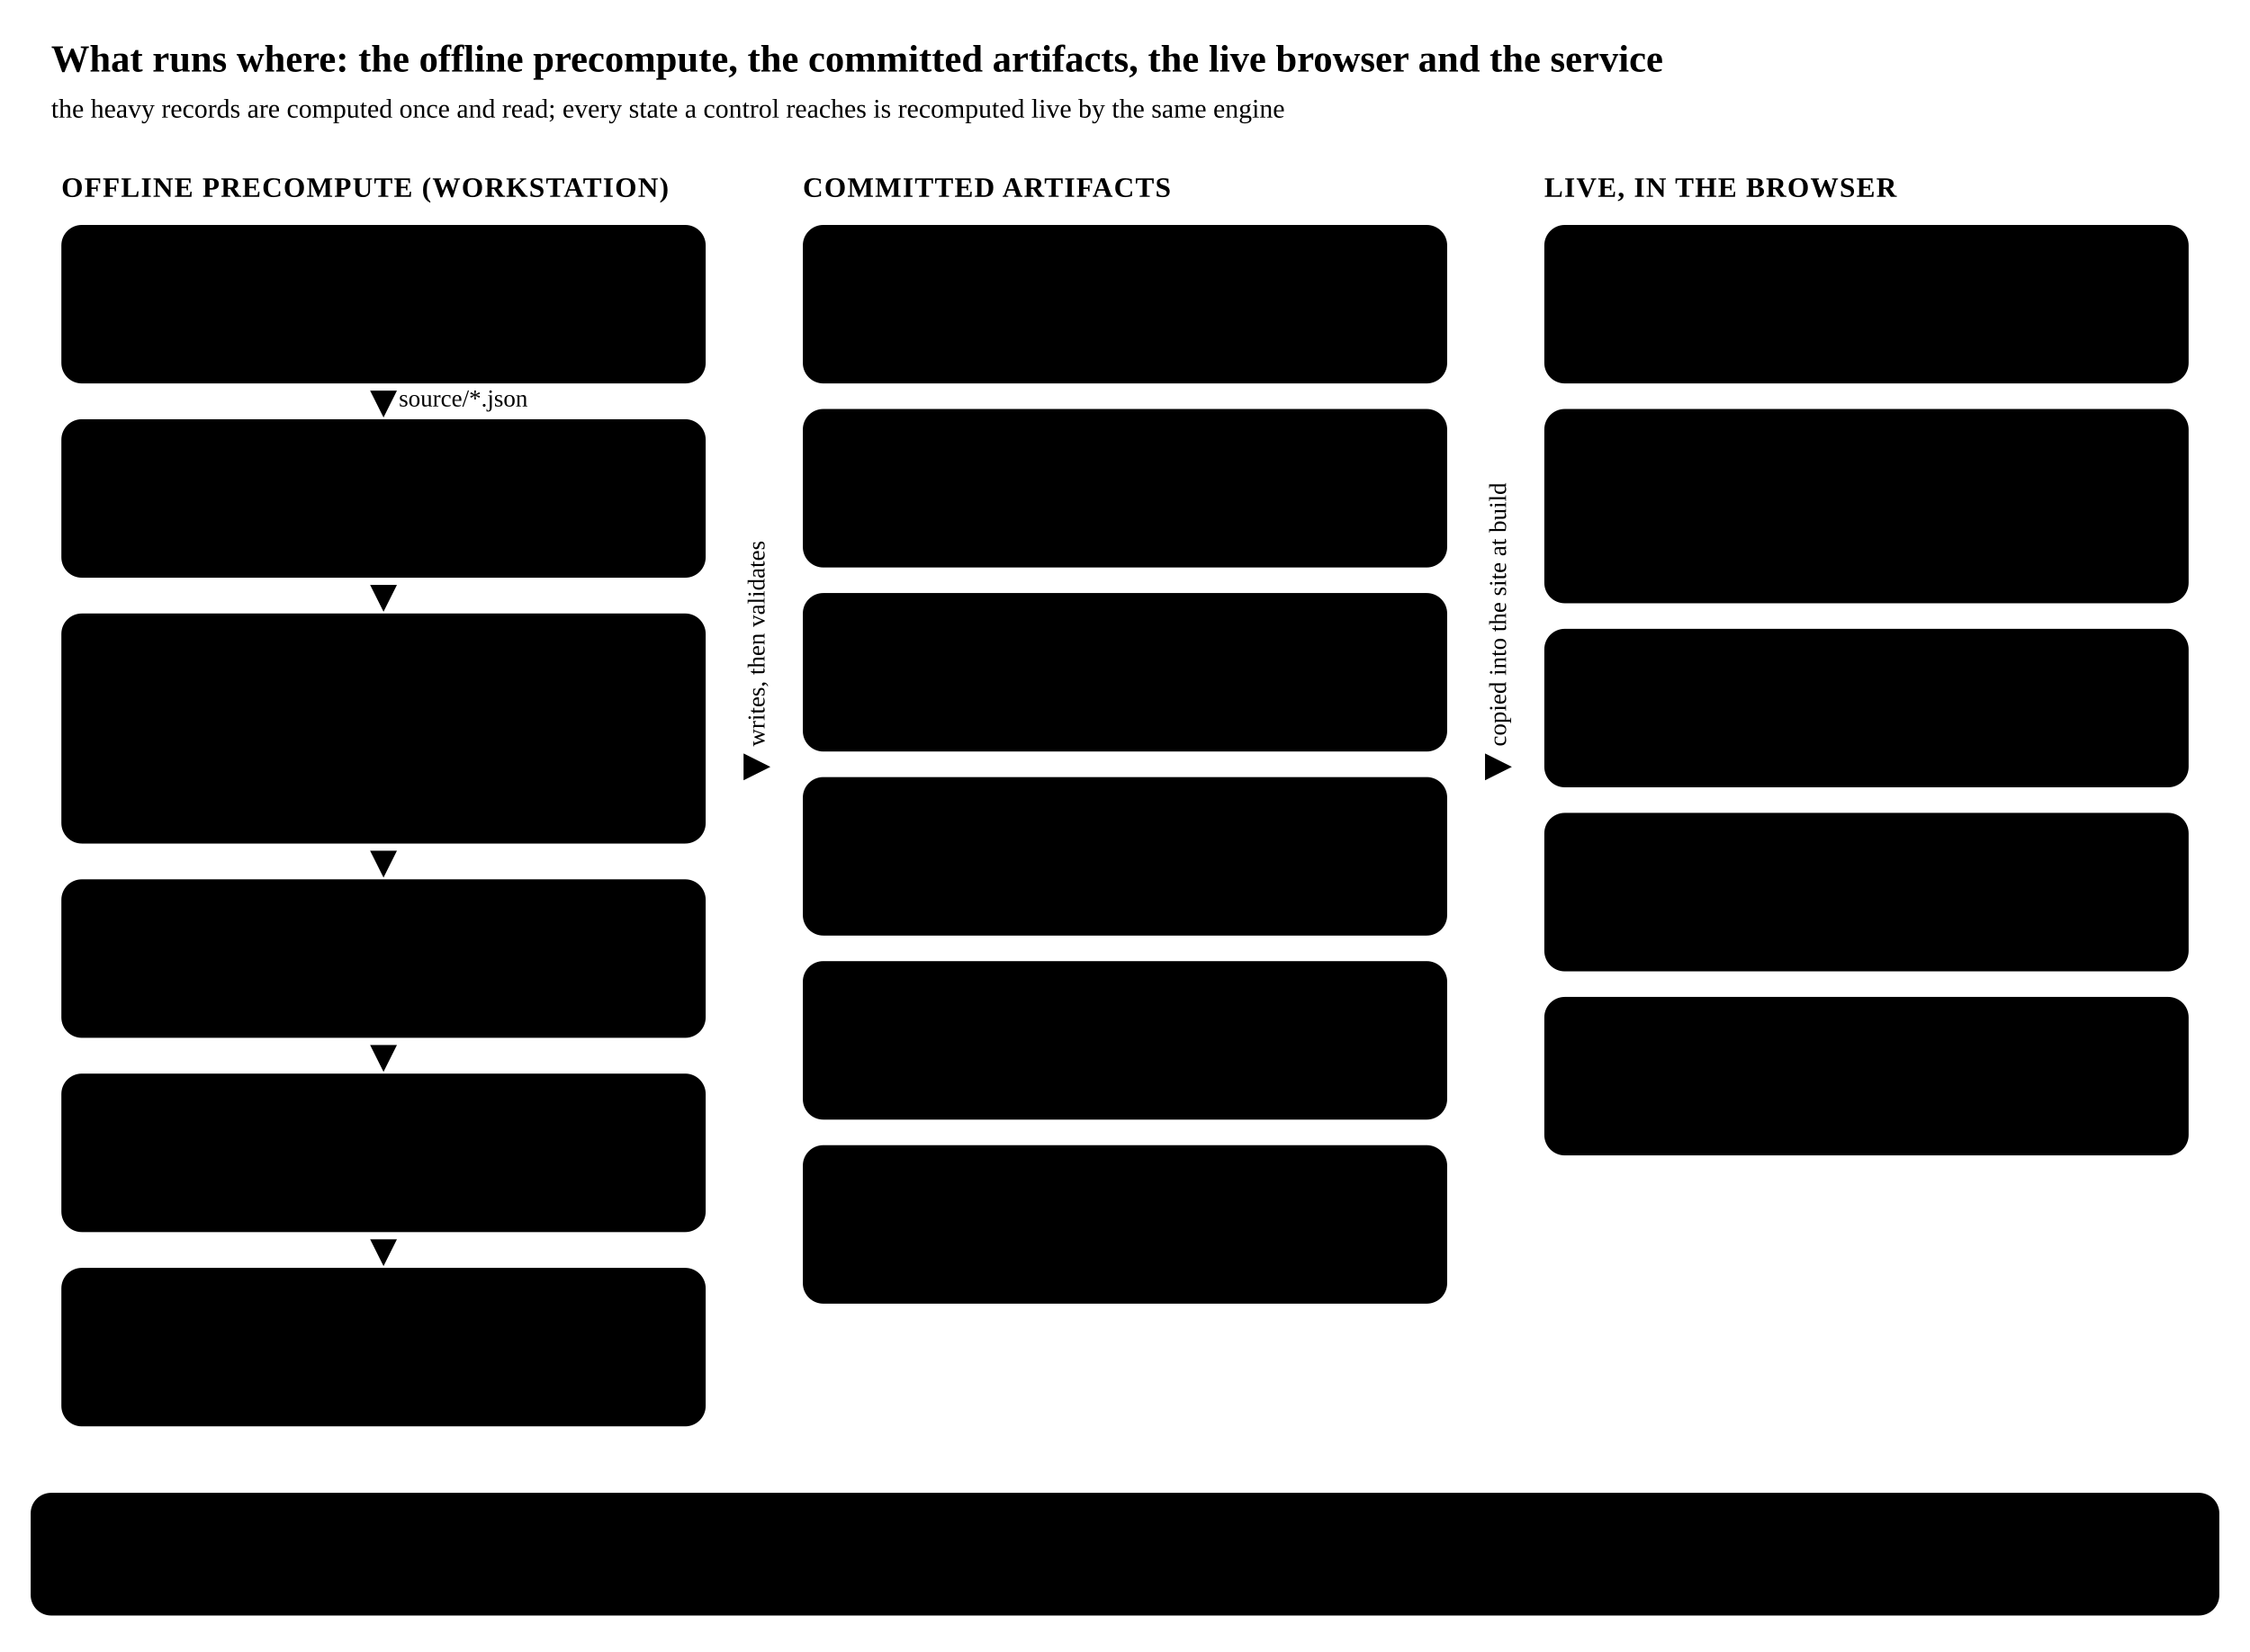
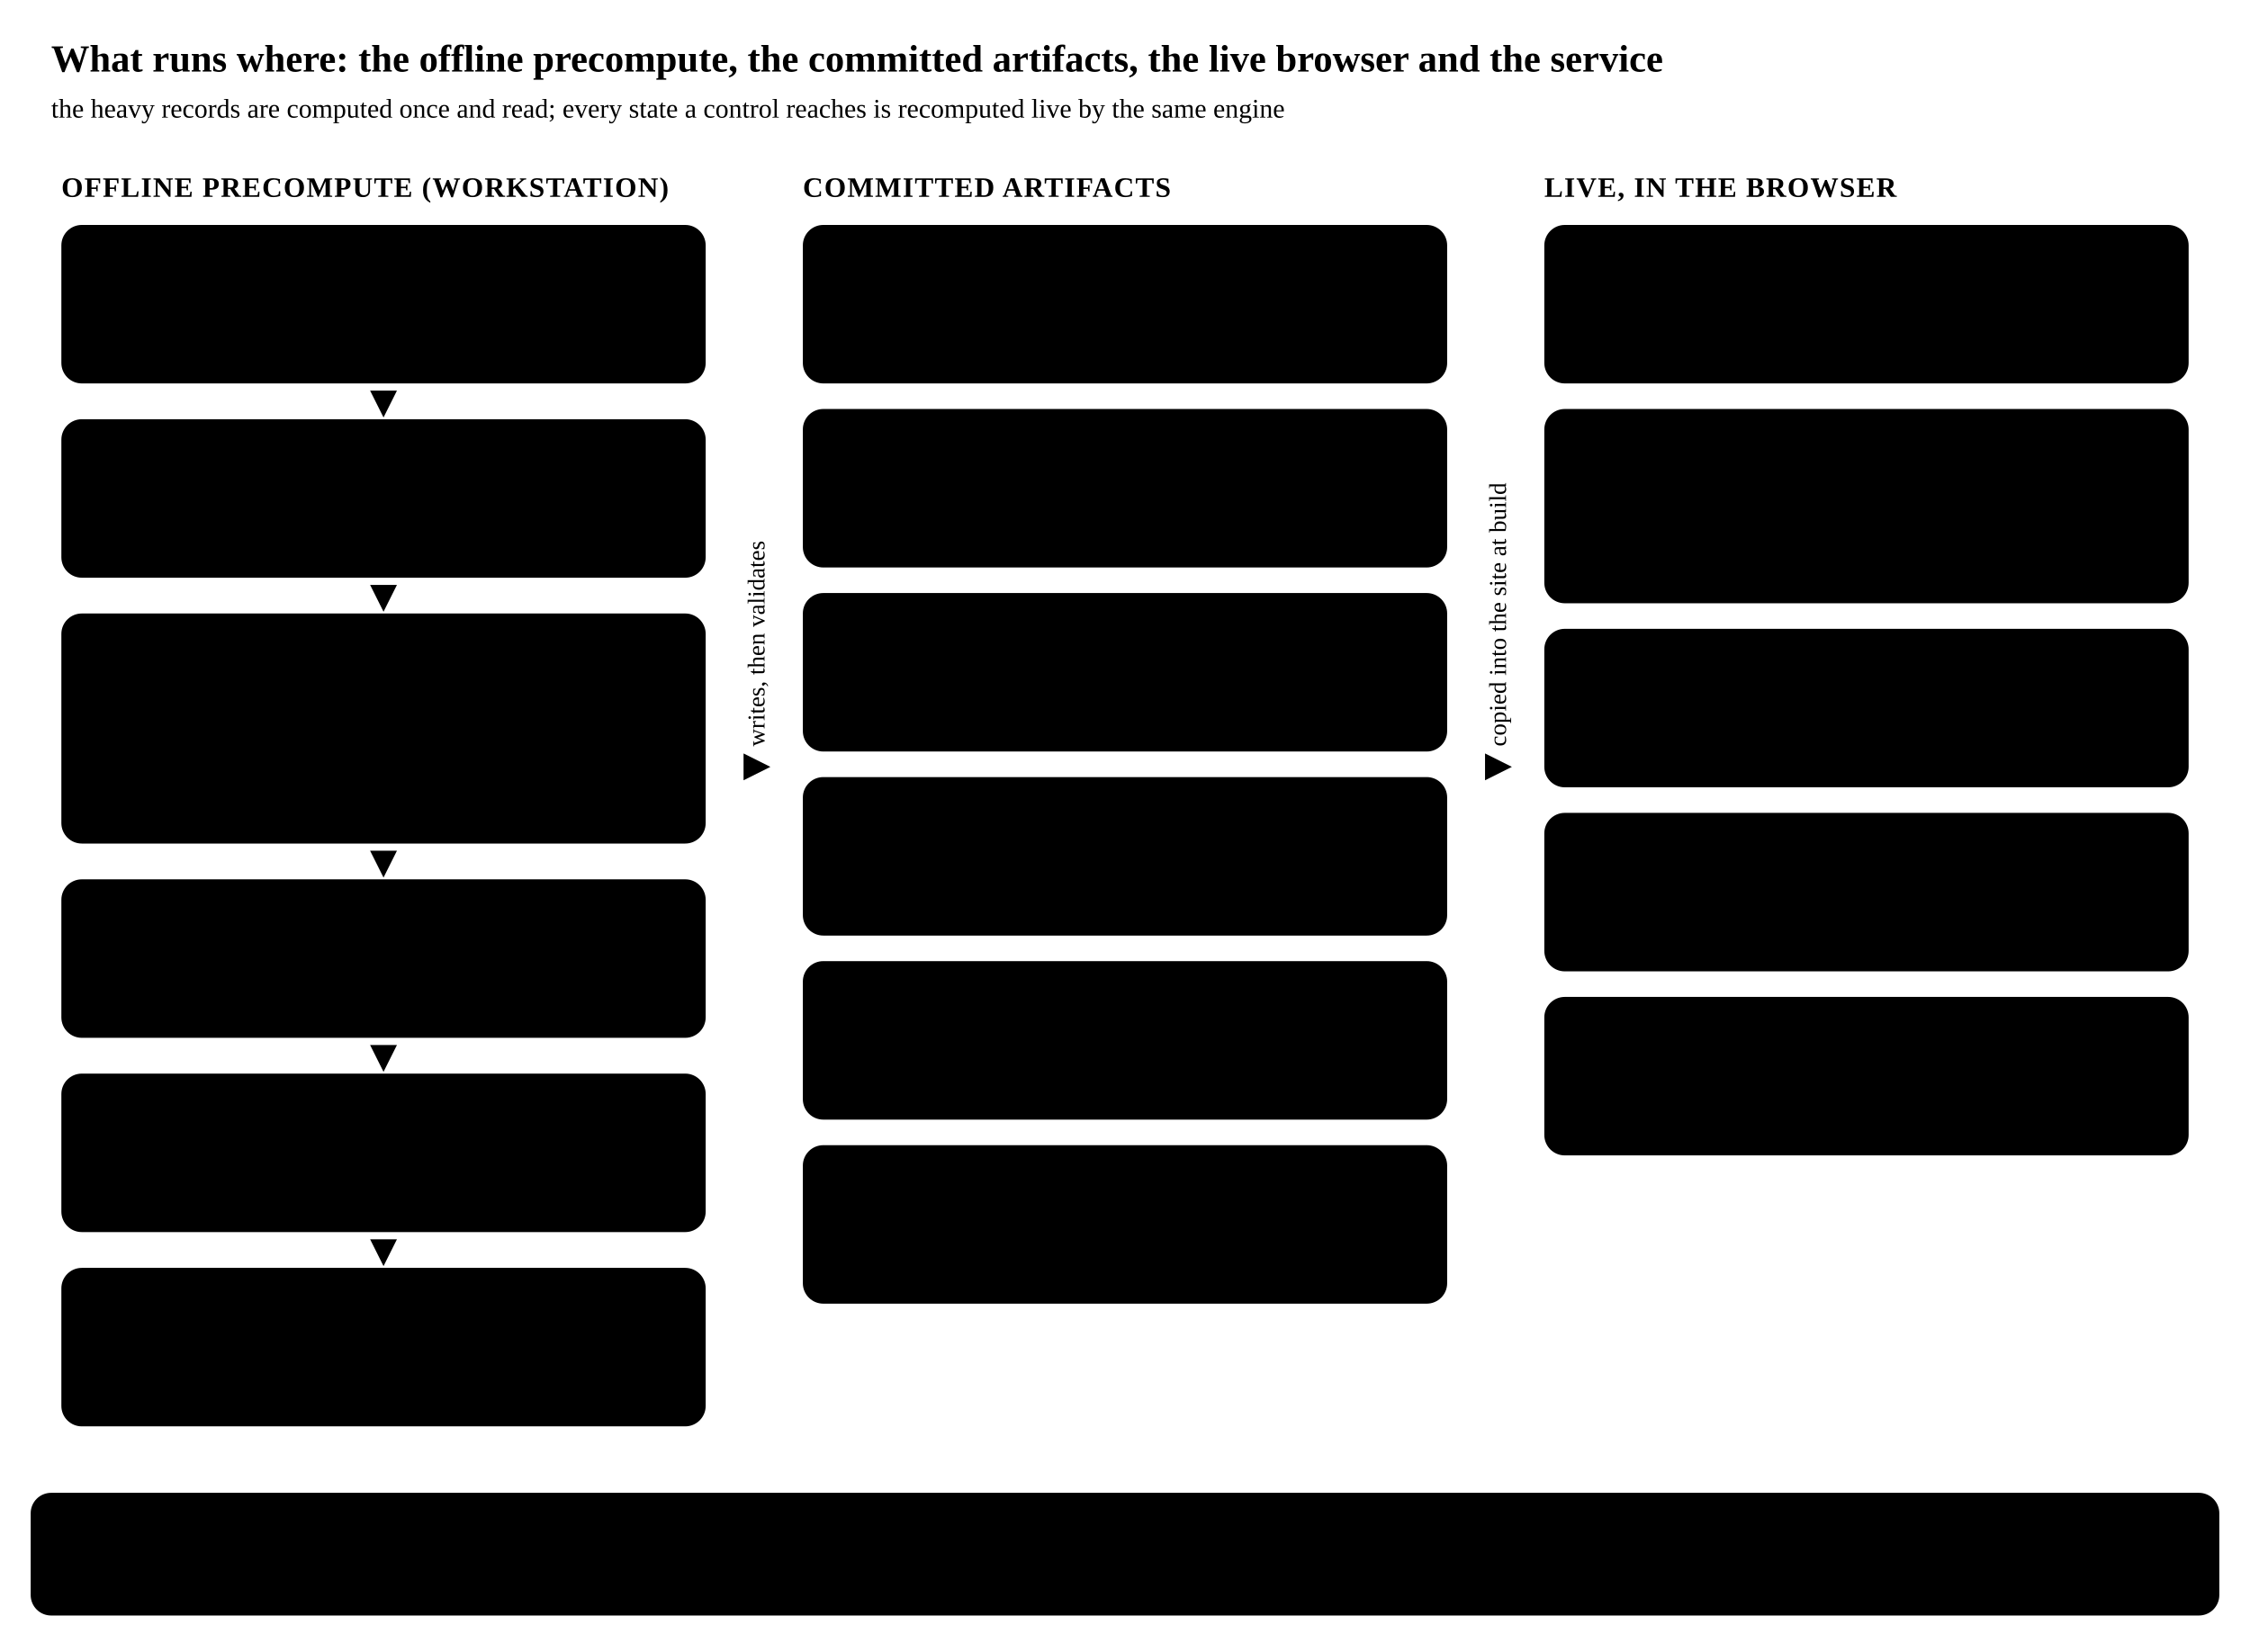
<svg xmlns="http://www.w3.org/2000/svg" viewBox="0 0 880 646" width="880" class="arch-svg" role="img" aria-label="What runs where: the measured lanes, the precompute, the committed artifacts, the browser and the service">
  <style>
    /* the page's tokens inside the app; CSS system colours where the file is shown as an image */
    .arch-svg { color-scheme: light dark; }
    .arch-svg text { font-family: var(--font-sans, Inter, "Segoe UI", system-ui, sans-serif); }
    .arch-svg .mono { font-family: var(--font-mono, ui-monospace, "Cascadia Mono", Consolas, monospace); }
    .arch-svg .bx { fill: var(--color-surface-2, Canvas); stroke: var(--color-border, GrayText); stroke-width: 1.2; }
    .arch-svg .bx-hi { stroke: var(--color-accent, LinkText); stroke-width: 1.6; }
    .arch-svg .bx-good { stroke: var(--color-good, LinkText); stroke-width: 1.6; }
    .arch-svg .bx-warn { stroke: var(--color-warn, GrayText); stroke-width: 1.6; }
    .arch-svg .band { fill: none; stroke: var(--color-border, GrayText); stroke-width: 1.2; stroke-dasharray: 5 4; }
    .arch-svg .bt { fill: var(--color-fg-subtle, GrayText); font-size: 11px; font-weight: 700; letter-spacing: 0.04em; }
    .arch-svg .h1 { fill: var(--color-fg, CanvasText); font-size: 15px; font-weight: 700; }
    .arch-svg .sub { fill: var(--color-fg-subtle, GrayText); font-size: 10.5px; }
    .arch-svg .ttl { fill: var(--color-fg, CanvasText); font-size: 12.5px; font-weight: 600; }
    .arch-svg .it { fill: var(--color-fg, CanvasText); font-size: 10.5px; }
    .arch-svg .cd { fill: var(--color-accent, LinkText); font-size: 10px; }
    .arch-svg .eq { fill: var(--color-fg, CanvasText); font-size: 10.5px; }
    .arch-svg .mu { fill: var(--color-fg-subtle, GrayText); font-size: 10px; font-style: italic; }
    .arch-svg .flow { fill: none; stroke: var(--color-fg-faint, GrayText); stroke-width: 1.5; }
    .arch-svg .flow-hi { fill: none; stroke: var(--color-accent, LinkText); stroke-width: 1.5; }
    .arch-svg .flow-dash { fill: none; stroke: var(--color-warn, GrayText); stroke-width: 1.5; stroke-dasharray: 5 4; }
    .arch-svg .lbl { fill: var(--color-fg-subtle, GrayText); font-size: 9.5px; }
    .arch-svg .chip { fill: var(--color-surface, Canvas); stroke: var(--color-border, GrayText); stroke-width: 1; }
    /* Standalone default: English. Inside the modal the shell's [data-arch-lang] rules decide. */
    svg .l-es { display: none; }
  </style>
  <defs>
    <marker id="of-arch-2" viewBox="0 0 8 8" refX="7" refY="4" markerWidth="7" markerHeight="7" orient="auto-start-reverse">
      <path d="M0,0 L8,4 L0,8 z" fill="var(--color-fg-faint, GrayText)" />
    </marker>
  </defs>
  <text class="h1 l-en" x="20" y="28">What runs where: the offline precompute, the committed artifacts, the live browser and the service</text>
  <text class="h1 l-es" x="20" y="28">Qué corre dónde: el precálculo fuera de línea, los artefactos versionados, el navegador en vivo y el servicio</text>
  <text class="sub l-en" x="20" y="46">the heavy records are computed once and read; every state a control reaches is recomputed live by the same engine</text>
  <text class="sub l-es" x="20" y="46">los registros pesados se calculan una vez y se leen; cada estado que alcanza un control se recalcula en vivo con el mismo motor</text>
  <rect class="band" x="12" y="60" width="276" height="506" rx="10" />
  <text class="bt l-en" x="24" y="77">OFFLINE PRECOMPUTE (WORKSTATION)</text>
  <text class="bt l-es" x="24" y="77">PRECÁLCULO (ESTACIÓN DE TRABAJO)</text>
  <rect class="bx bx-warn" x="24" y="88" width="252" height="62" rx="8" />
  <text class="ttl l-en" x="36" y="107">Measured lanes, first</text>
  <text class="ttl l-es" x="36" y="107">Vías medidas, primero</text>
  <text class="it l-en" x="36" y="123">HZDR particles, GeoMet, the iron plant</text>
  <text class="it l-es" x="36" y="123">partículas HZDR, GeoMet, planta de hierro</text>
  <text class="cd mono l-neutral" x="36" y="137">data-pipeline/run_*.py</text>
  <rect class="bx" x="24" y="164" width="252" height="62" rx="8" />
  <text class="ttl l-en" x="36" y="183">1 Contract, 2 Learning</text>
  <text class="ttl l-es" x="36" y="183">1 Contrato, 2 Aprendizaje</text>
  <text class="it l-en" x="36" y="199">digest; 3072 states, CUDA; the screen</text>
  <text class="it l-es" x="36" y="199">huella; 3072 estados, CUDA; el filtro</text>
  <text class="cd mono l-neutral" x="36" y="213">io/contract.py · methods/learning.py</text>
  <rect class="bx bx-hi" x="24" y="240" width="252" height="90" rx="8" />
  <text class="ttl l-en" x="36" y="259">3 Cases, 12 workers</text>
  <text class="ttl l-es" x="36" y="259">3 Casos, 12 procesos</text>
  <text class="it l-en" x="36" y="275">traces, every record seeded</text>
  <text class="it l-es" x="36" y="275">trazas, todo sembrado</text>
  <text class="it l-en" x="36" y="289">optimizer, screened in the target mode</text>
  <text class="it l-es" x="36" y="289">optimizador, filtrado en modo objetivo</text>
  <text class="it l-en" x="36" y="303">uncertainty; Sobol at the nominal</text>
  <text class="it l-es" x="36" y="303">incertidumbre; Sobol en el nominal</text>
  <text class="cd mono l-neutral" x="36" y="317">stages/cases.py</text>
  <rect class="bx" x="24" y="344" width="252" height="62" rx="8" />
  <text class="ttl l-en" x="36" y="363">4 Benchmark, 5 Studies</text>
  <text class="ttl l-es" x="36" y="363">4 Benchmark, 5 Estudios</text>
  <text class="it l-en" x="36" y="379">oracles, ablations, seed study</text>
  <text class="it l-es" x="36" y="379">oráculos, ablaciones, semillas</text>
  <text class="cd mono l-neutral" x="36" y="393">stages/benchmark.py · studies.py</text>
  <rect class="bx" x="24" y="420" width="252" height="62" rx="8" />
  <text class="ttl l-en" x="36" y="439">6 Real samples, 7 Manifests</text>
  <text class="ttl l-es" x="36" y="439">6 Muestras reales, 7 Manifiestos</text>
  <text class="it l-en" x="36" y="455">52 GeoMet tests in the engine; SHA-256</text>
  <text class="it l-es" x="36" y="455">52 ensayos GeoMet en el motor; SHA-256</text>
  <text class="cd mono l-neutral" x="36" y="469">stages/real_samples.py · manifests.py</text>
  <rect class="bx bx-warn" x="24" y="496" width="252" height="62" rx="8" />
  <text class="ttl l-en" x="36" y="515">8 Validation</text>
  <text class="ttl l-es" x="36" y="515">8 Validación</text>
  <text class="it l-en" x="36" y="531">every record checked, the lanes too</text>
  <text class="it l-es" x="36" y="531">cada registro, también las vías</text>
  <text class="cd mono l-neutral" x="36" y="545">scripts/check_artifacts.py</text>
  <path class="flow" d="M 150 150 L 150 162" marker-end="url(#of-arch-2)" />
  <path class="flow" d="M 150 226 L 150 238" marker-end="url(#of-arch-2)" />
  <path class="flow" d="M 150 330 L 150 342" marker-end="url(#of-arch-2)" />
  <path class="flow" d="M 150 406 L 150 418" marker-end="url(#of-arch-2)" />
  <path class="flow" d="M 150 482 L 150 494" marker-end="url(#of-arch-2)" />
-   <text class="lbl l-neutral" x="156" y="159">source/*.json</text>
  <rect class="band" x="302" y="60" width="276" height="506" rx="10" />
  <text class="bt l-en" x="314" y="77">COMMITTED ARTIFACTS</text>
  <text class="bt l-es" x="314" y="77">ARTEFACTOS VERSIONADOS</text>
  <rect class="bx" x="314" y="88" width="252" height="62" rx="8" />
  <text class="ttl l-en" x="326" y="107">Operating contract</text>
  <text class="ttl l-es" x="326" y="107">Contrato de operación</text>
  <text class="it l-en" x="326" y="123">bounds, rules, controls, digest</text>
  <text class="it l-es" x="326" y="123">límites, reglas, controles, huella</text>
  <text class="cd mono l-neutral" x="326" y="137">contract/operating_contract.json</text>
  <rect class="bx bx-hi" x="314" y="160" width="252" height="62" rx="8" />
  <text class="ttl l-en" x="326" y="179">12 case artifacts</text>
  <text class="ttl l-es" x="326" y="179">12 artefactos de caso</text>
  <text class="it l-en" x="326" y="195">definition, 8 variants, records</text>
  <text class="it l-es" x="326" y="195">definición, 8 variantes, registros</text>
  <text class="cd mono l-neutral" x="326" y="209">cases/&lt;case&gt;.json · case/v2</text>
  <rect class="bx" x="314" y="232" width="252" height="62" rx="8" />
  <text class="ttl l-en" x="326" y="251">Learning record, networks</text>
  <text class="ttl l-es" x="326" y="251">Registro de aprendizaje, redes</text>
  <text class="it l-en" x="326" y="267">scalers, reference, the screen's GP</text>
  <text class="it l-es" x="326" y="267">escaladores, referencia, GP del filtro</text>
  <text class="cd mono l-neutral" x="326" y="281">learning.json · models/*</text>
  <rect class="bx" x="314" y="304" width="252" height="62" rx="8" />
  <text class="ttl l-en" x="326" y="323">Benchmark, studies, samples</text>
  <text class="ttl l-es" x="326" y="323">Benchmark, estudios, muestras</text>
  <text class="it l-en" x="326" y="339">oracles, ablations, 52 sample runs</text>
  <text class="it l-es" x="326" y="339">oráculos, ablaciones, 52 muestras</text>
  <text class="cd mono l-neutral" x="326" y="353">benchmark · studies · real_samples</text>
  <rect class="bx" x="314" y="376" width="252" height="62" rx="8" />
  <text class="ttl l-en" x="326" y="395">Manifests, index, validation</text>
  <text class="ttl l-es" x="326" y="395">Manifiestos, índice, validación</text>
  <text class="it l-en" x="326" y="411">bytes, SHA-256, checks, timings</text>
  <text class="it l-es" x="326" y="411">bytes, SHA-256, verificaciones, tiempos</text>
  <text class="cd mono l-neutral" x="326" y="425">manifests/index.json · validation</text>
  <rect class="bx bx-warn" x="314" y="448" width="252" height="62" rx="8" />
  <text class="ttl l-en" x="326" y="467">Measured lane records</text>
  <text class="ttl l-es" x="326" y="467">Registros de las vías medidas</text>
  <text class="it l-en" x="326" y="483">HZDR, GeoMet, iron-plant hours</text>
  <text class="it l-es" x="326" y="483">HZDR, GeoMet, horas de planta</text>
  <text class="cd mono l-neutral" x="326" y="497">source/*.json</text>
  <rect class="band" x="592" y="60" width="276" height="506" rx="10" />
  <text class="bt l-en" x="604" y="77">LIVE, IN THE BROWSER</text>
  <text class="bt l-es" x="604" y="77">EN VIVO, EN EL NAVEGADOR</text>
  <rect class="bx" x="604" y="88" width="252" height="62" rx="8" />
  <text class="ttl l-en" x="616" y="107">Contract validator</text>
  <text class="ttl l-es" x="616" y="107">Validador del contrato</text>
  <text class="it l-en" x="616" y="123">same codes as the service</text>
  <text class="it l-es" x="616" y="123">mismos códigos del servicio</text>
  <text class="cd mono l-neutral" x="616" y="137">engine/contract.ts</text>
  <rect class="bx bx-good" x="604" y="160" width="252" height="76" rx="8" />
  <text class="ttl l-en" x="616" y="179">Engine port in a worker</text>
  <text class="ttl l-es" x="616" y="179">Motor en TypeScript en un worker</text>
  <text class="it l-en" x="616" y="195">a trace per control change</text>
  <text class="it l-es" x="616" y="195">una traza por cambio de control</text>
  <text class="it l-en" x="616" y="209">within 1e-6 of Python</text>
  <text class="it l-es" x="616" y="209">dentro de 1e-6 del de Python</text>
  <text class="cd mono l-neutral" x="616" y="223">engine/worker.ts · circuit.ts</text>
  <rect class="bx" x="604" y="246" width="252" height="62" rx="8" />
  <text class="ttl l-en" x="616" y="265">Sweeps, optimizer, uncertainty</text>
  <text class="ttl l-es" x="616" y="265">Barridos, optimizador, incertidumbre</text>
  <text class="it l-en" x="616" y="281">on request, streamed, cancellable</text>
  <text class="it l-es" x="616" y="281">a pedido, con avance, cancelables</text>
  <text class="cd mono l-neutral" x="616" y="295">sweep.ts · optimize.ts · uncertainty.ts</text>
  <rect class="bx" x="604" y="318" width="252" height="62" rx="8" />
  <text class="ttl l-en" x="616" y="337">Surrogate, guard and screen</text>
  <text class="ttl l-es" x="616" y="337">Sustituto, guardia y filtro</text>
  <text class="it l-en" x="616" y="353">onnxruntime-web; the screen in float64</text>
  <text class="it l-es" x="616" y="353">onnxruntime-web; el filtro en float64</text>
  <text class="cd mono l-neutral" x="616" y="367">learning/surrogate.ts · screen.ts</text>
  <rect class="bx" x="604" y="390" width="252" height="62" rx="8" />
  <text class="ttl l-en" x="616" y="409">Views draw the trace</text>
  <text class="ttl l-es" x="616" y="409">Las vistas dibujan la traza</text>
  <text class="it l-en" x="616" y="425">a sample runs, a plant hour is shown</text>
  <text class="it l-es" x="616" y="425">una muestra corre, una hora se muestra</text>
  <text class="cd mono l-neutral" x="616" y="439">workbench/views/*.tsx</text>
  <path class="flow" d="M 288 300 L 300 300" marker-end="url(#of-arch-2)" />
  <text class="lbl l-en" x="299" y="292" text-anchor="start" transform="rotate(-90 299 292)">writes, then validates</text>
  <text class="lbl l-es" x="299" y="292" text-anchor="start" transform="rotate(-90 299 292)">escribe y luego valida</text>
  <path class="flow" d="M 578 300 L 590 300" marker-end="url(#of-arch-2)" />
  <text class="lbl l-en" x="589" y="292" text-anchor="start" transform="rotate(-90 589 292)">copied into the site at build</text>
  <text class="lbl l-es" x="589" y="292" text-anchor="start" transform="rotate(-90 589 292)">copiados al sitio al compilar</text>
  <rect class="bx bx-hi" x="12" y="584" width="856" height="48" rx="8" />
  <text class="ttl l-en" x="24" y="603">Service on the VPS: the Python engine behind the same contract</text>
  <text class="ttl l-es" x="24" y="603">Servicio en el VPS: el motor en Python tras el mismo contrato</text>
  <text class="it l-en" x="24" y="619">POST /api/simulate validates, then returns the trace with the contract digest; serves the site; never trains or rewrites</text>
  <text class="it l-es" x="24" y="619">POST /api/simulate valida y devuelve la traza con la huella del contrato; sirve el sitio; nunca entrena ni reescribe</text>
</svg>
